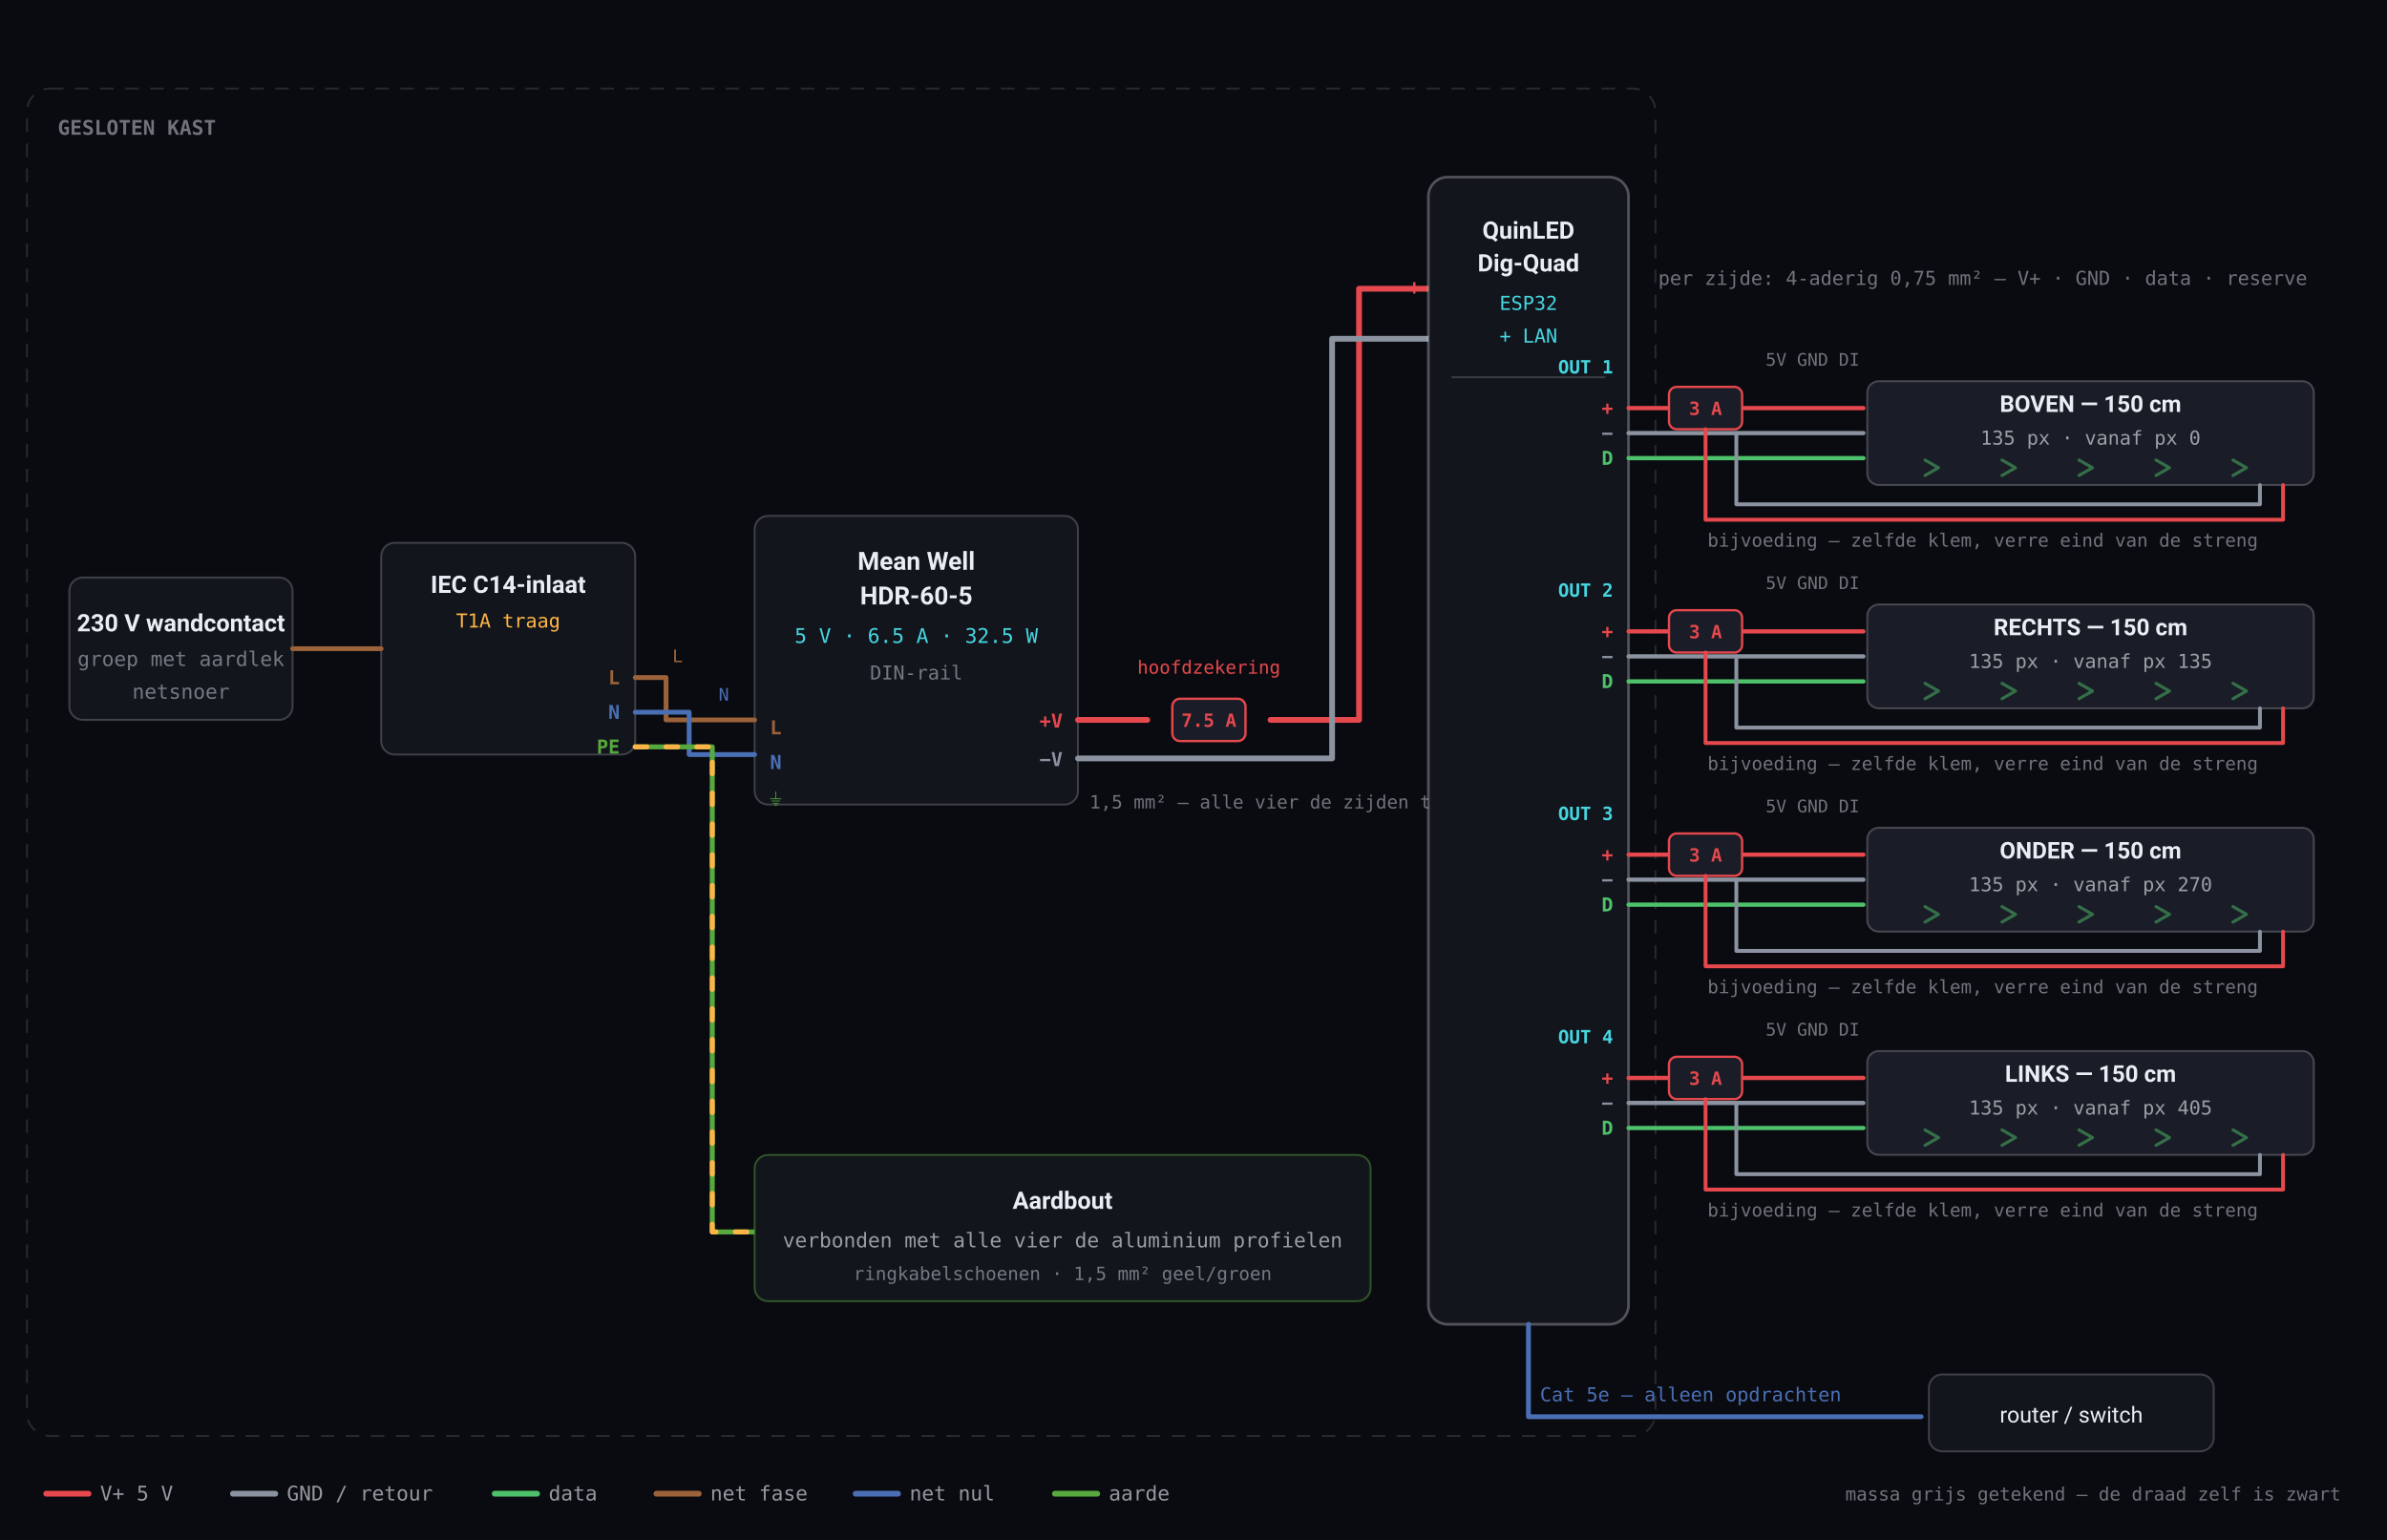
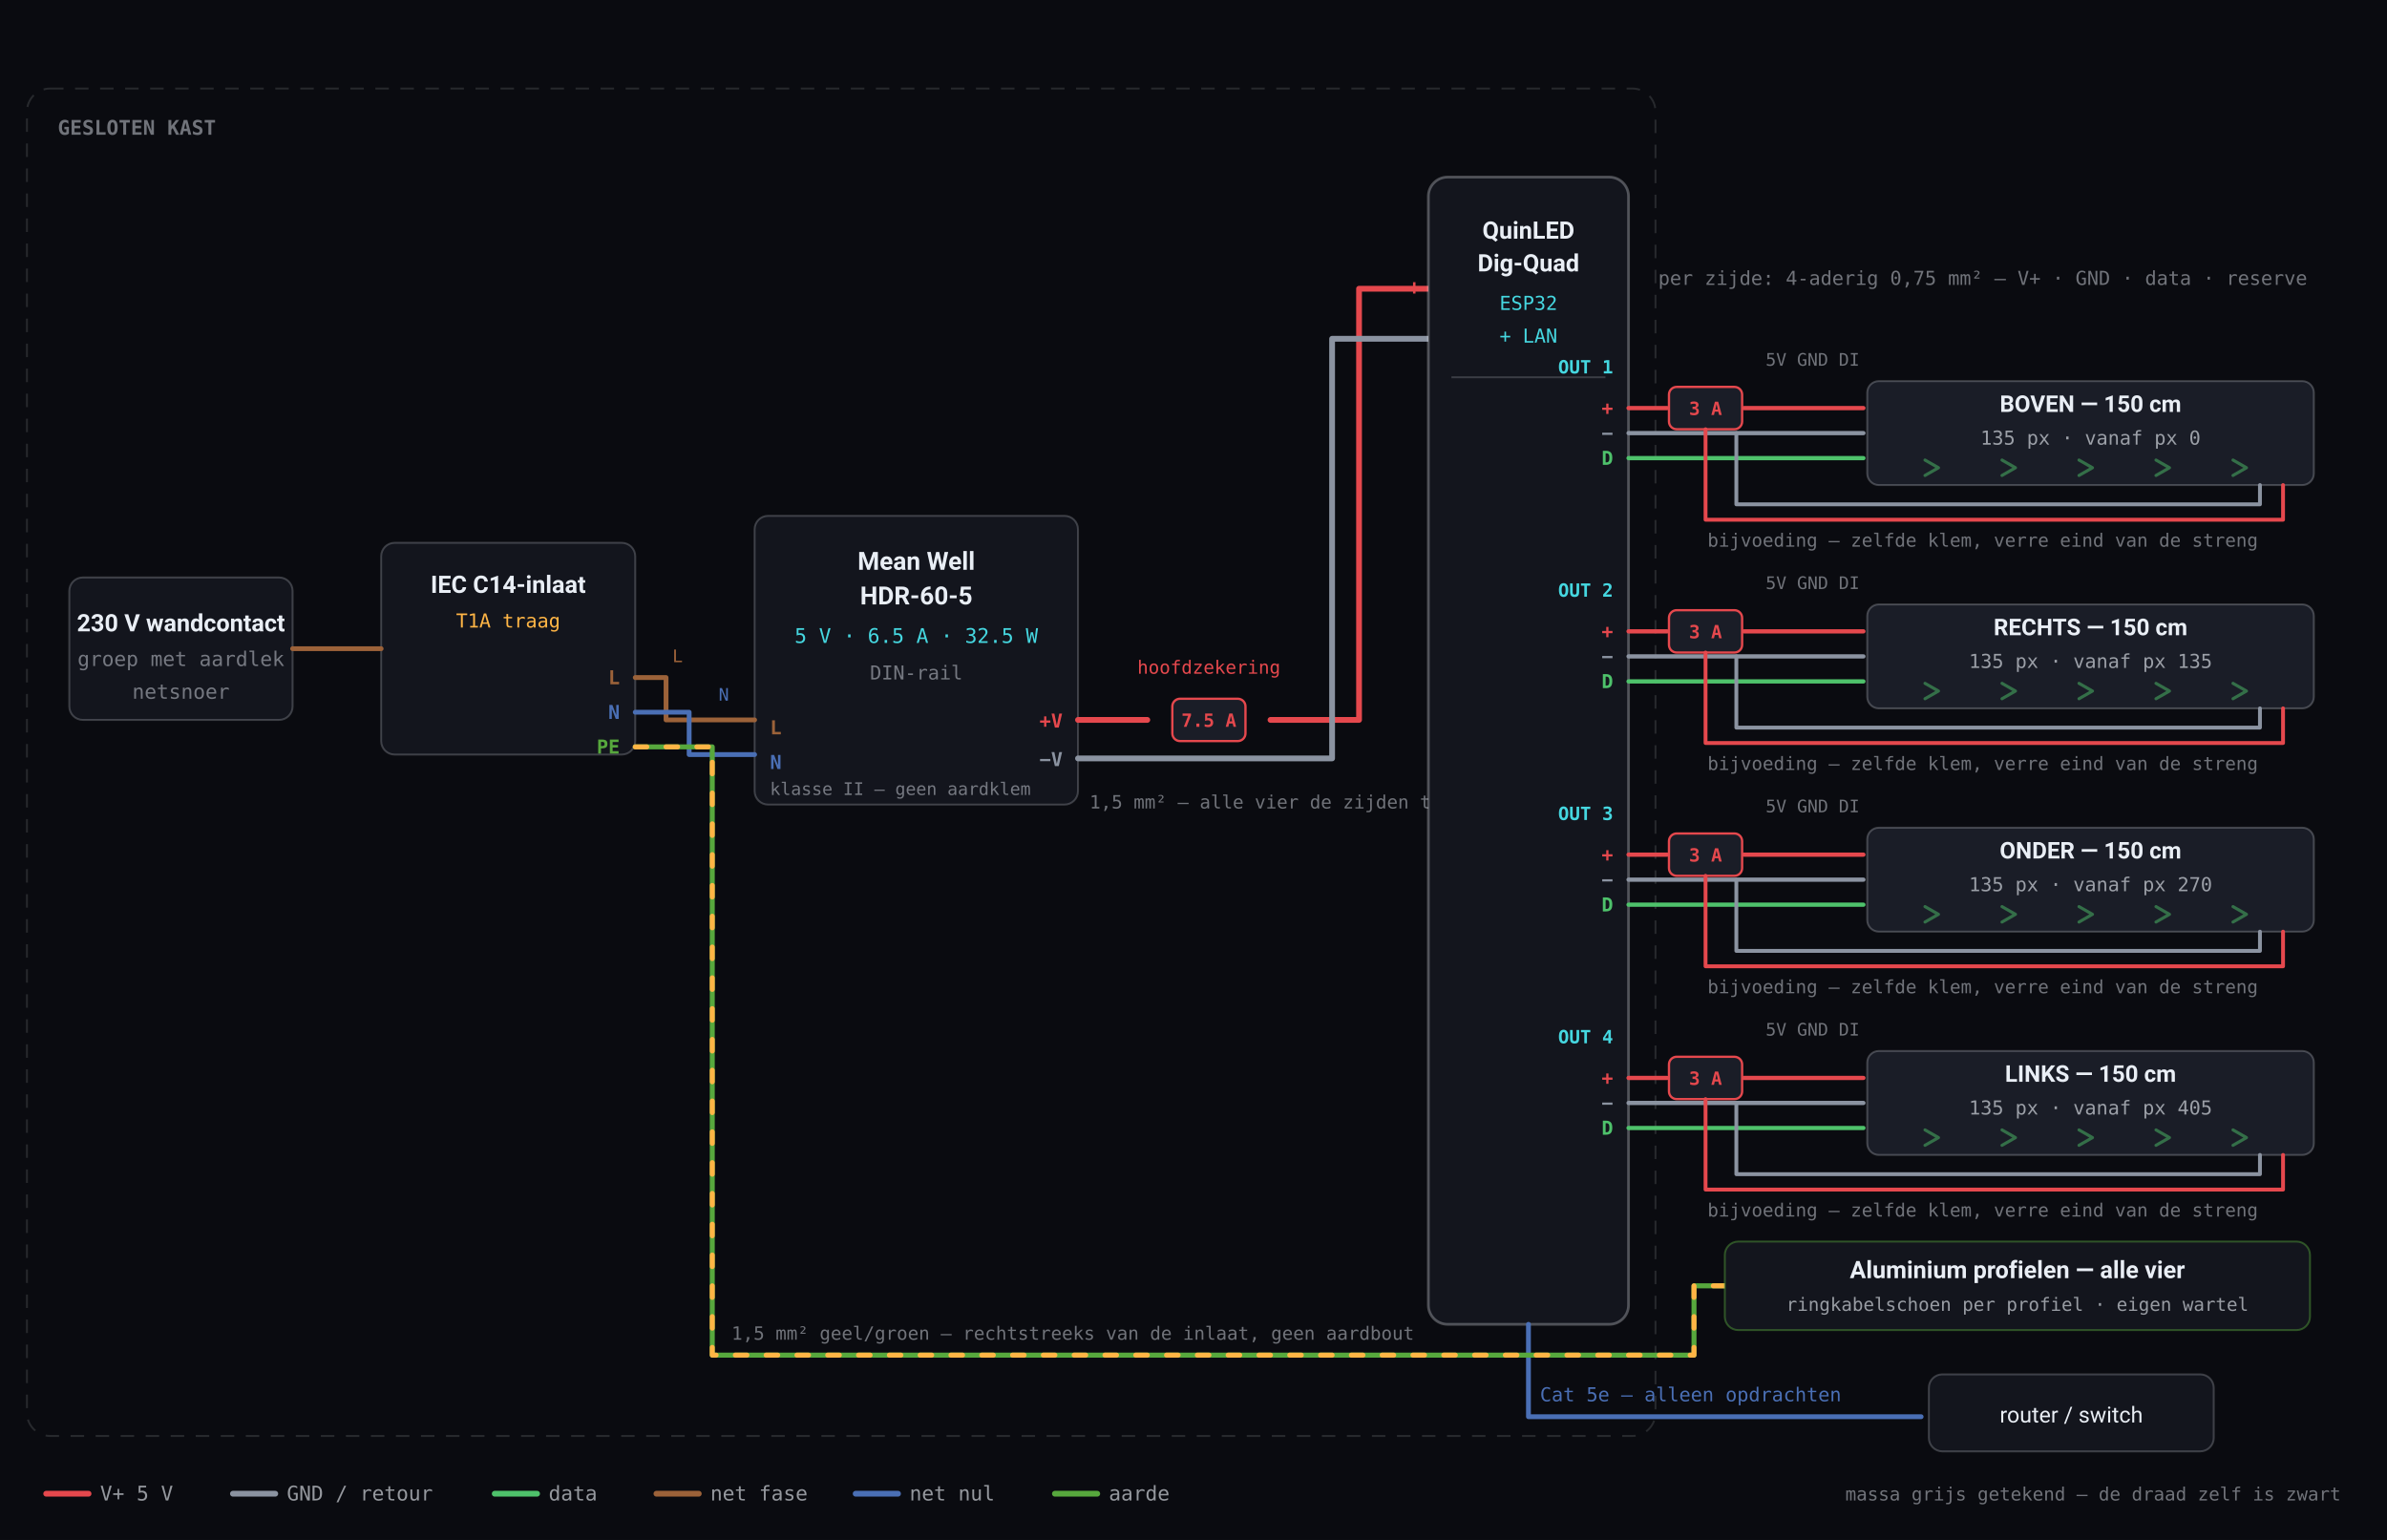
<svg xmlns="http://www.w3.org/2000/svg" aria-label="Complete Build A wiring: mains inlet, 5 volt supply, main fuse, Dig-Quad with four fused outputs, four LED runs with power injection, and the earth bond" height="800" style="color:#e9eef5;font-family:Roboto,Arial,sans-serif" viewbox="0 0 1240 800" width="1240">
  <rect fill="#0a0b10" height="800.0" width="1240.0" x="0.0" y="0.0" />
  <rect fill="#0a0b10" height="800" width="1240" x="0" y="0" />
  <rect fill="none" height="700" rx="12" stroke="rgba(233,238,245,.13)" stroke-dasharray="7 6" width="846" x="14" y="46" />
  <text fill="rgba(233,238,245,.46)" font-family="Roboto Mono, monospace" font-size="10.5" font-weight="600" text-anchor="start" x="30" y="70">GESLOTEN KAST</text>
  <rect fill="#13151d" height="74" rx="7" stroke="rgba(233,238,245,.22)" stroke-width="1" width="116" x="36" y="300" />
  <text fill="#e9eef5" font-family="Roboto, sans-serif" font-size="12.5" font-weight="700" text-anchor="middle" x="94" y="328">230 V wandcontact</text>
  <text fill="rgba(233,238,245,.46)" font-family="Roboto Mono, monospace" font-size="10.5" font-weight="400" text-anchor="middle" x="94" y="346">groep met aardlek</text>
  <text fill="rgba(233,238,245,.46)" font-family="Roboto Mono, monospace" font-size="10.5" font-weight="400" text-anchor="middle" x="94" y="363">netsnoer</text>
  <rect fill="#13151d" height="110" rx="7" stroke="rgba(233,238,245,.22)" stroke-width="1" width="132" x="198" y="282" />
  <text fill="#e9eef5" font-family="Roboto, sans-serif" font-size="12.5" font-weight="700" text-anchor="middle" x="264" y="308">IEC C14-inlaat</text>
  <text fill="#ffb545" font-family="Roboto Mono, monospace" font-size="10" font-weight="400" text-anchor="middle" x="264" y="326">T1A traag</text>
  <path d="M152 337 L198 337" fill="none" stroke="#9c6239" stroke-linecap="round" stroke-linejoin="round" stroke-width="2.5" />
  <text fill="#9c6239" font-family="Roboto Mono, monospace" font-size="10" font-weight="600" text-anchor="end" x="322" y="355.5">L</text>
  <text fill="#4a6fb5" font-family="Roboto Mono, monospace" font-size="10" font-weight="600" text-anchor="end" x="322" y="373.5">N</text>
  <text fill="#57a83d" font-family="Roboto Mono, monospace" font-size="10" font-weight="600" text-anchor="end" x="322" y="391.5">PE</text>
  <rect fill="#13151d" height="150" rx="7" stroke="rgba(233,238,245,.22)" stroke-width="1" width="168" x="392" y="268" />
  <text fill="#e9eef5" font-family="Roboto, sans-serif" font-size="13" font-weight="700" text-anchor="middle" x="476" y="296">Mean Well</text>
  <text fill="#e9eef5" font-family="Roboto, sans-serif" font-size="13" font-weight="700" text-anchor="middle" x="476" y="314">HDR-60-5</text>
  <text fill="#45d7e0" font-family="Roboto Mono, monospace" font-size="10.5" font-weight="400" text-anchor="middle" x="476" y="334">5 V · 6.5 A · 32.5 W</text>
  <text fill="rgba(233,238,245,.46)" font-family="Roboto Mono, monospace" font-size="10" font-weight="400" text-anchor="middle" x="476" y="353">DIN-rail</text>
  <text fill="#9c6239" font-family="Roboto Mono, monospace" font-size="10" font-weight="600" text-anchor="start" x="400" y="381.5">L</text>
  <text fill="#4a6fb5" font-family="Roboto Mono, monospace" font-size="10" font-weight="600" text-anchor="start" x="400" y="399.5">N</text>
-   <text fill="#57a83d" font-family="Roboto Mono, monospace" font-size="10" font-weight="600" text-anchor="start" x="400" y="417.5">⏚</text>
+   <text fill="rgba(233,238,245,.46)" font-family="Roboto Mono, monospace" font-size="9" font-weight="400" text-anchor="start" x="400" y="413">klasse II — geen aardklem</text>
  <text fill="#e5484d" font-family="Roboto Mono, monospace" font-size="10" font-weight="600" text-anchor="end" x="552" y="378">+V</text>
  <text fill="#8b93a1" font-family="Roboto Mono, monospace" font-size="10" font-weight="600" text-anchor="end" x="552" y="398">−V</text>
  <path d="M330 352 L346 352 L346 374 L392 374" fill="none" stroke="#9c6239" stroke-linecap="round" stroke-linejoin="round" stroke-width="2.5" />
  <path d="M330 370 L358 370 L358 392 L392 392" fill="none" stroke="#4a6fb5" stroke-linecap="round" stroke-linejoin="round" stroke-width="2.5" />
  <text fill="#9c6239" font-family="Roboto Mono, monospace" font-size="9" font-weight="400" text-anchor="middle" x="352" y="344">L</text>
  <text fill="#4a6fb5" font-family="Roboto Mono, monospace" font-size="9" font-weight="400" text-anchor="middle" x="376" y="364">N</text>
  <path d="M560 374 L596 374" fill="none" stroke="#e5484d" stroke-linecap="round" stroke-linejoin="round" stroke-width="3" />
  <rect fill="#1a1d27" height="22" rx="4" stroke="#e5484d" stroke-width="1.2" width="38" x="609" y="363" />
  <text fill="#e5484d" font-family="Roboto Mono, monospace" font-size="9.5" font-weight="600" text-anchor="middle" x="628" y="377.6">7.5 A</text>
  <path d="M660 374 L706 374 L706 150 L742 150" fill="none" stroke="#e5484d" stroke-linecap="round" stroke-linejoin="round" stroke-width="3" />
  <path d="M560 394 L692 394 L692 176 L742 176" fill="none" stroke="#8b93a1" stroke-linecap="round" stroke-linejoin="round" stroke-width="3" />
  <text fill="#e5484d" font-family="Roboto Mono, monospace" font-size="9.5" font-weight="400" text-anchor="middle" x="628" y="350">hoofdzekering</text>
  <text fill="rgba(233,238,245,.46)" font-family="Roboto Mono, monospace" font-size="9.5" font-weight="400" text-anchor="start" x="566" y="420">1,5 mm² — alle vier de zijden tegelijk</text>
  <rect fill="#13151d" height="596" rx="10" stroke="rgba(233,238,245,.3)" stroke-width="1.4" width="104" x="742" y="92" />
  <text fill="#e9eef5" font-family="Roboto, sans-serif" font-size="12.5" font-weight="700" text-anchor="middle" x="794" y="124">QuinLED</text>
  <text fill="#e9eef5" font-family="Roboto, sans-serif" font-size="12.5" font-weight="700" text-anchor="middle" x="794" y="141">Dig-Quad</text>
  <text fill="#45d7e0" font-family="Roboto Mono, monospace" font-size="10" font-weight="400" text-anchor="middle" x="794" y="161">ESP32</text>
  <text fill="#45d7e0" font-family="Roboto Mono, monospace" font-size="10" font-weight="400" text-anchor="middle" x="794" y="178">+ LAN</text>
  <line stroke="rgba(233,238,245,.18)" stroke-width="1" x1="754" x2="834" y1="196" y2="196" />
  <text fill="#e5484d" font-family="Roboto Mono, monospace" font-size="11" font-weight="600" text-anchor="end" x="738" y="153">+</text>
  <text fill="#8b93a1" font-family="Roboto Mono, monospace" font-size="11" font-weight="600" text-anchor="end" x="738" y="179">−</text>
  <path d="M794 688 L794 736 L998 736" fill="none" stroke="#4a6fb5" stroke-linecap="round" stroke-linejoin="round" stroke-width="2.5" />
  <text fill="#4a6fb5" font-family="Roboto Mono, monospace" font-size="10" font-weight="400" text-anchor="start" x="800" y="728">Cat 5e — alleen opdrachten</text>
  <rect fill="#13151d" height="40" rx="7" stroke="rgba(233,238,245,.22)" stroke-width="1" width="148" x="1002" y="714" />
  <text fill="#e9eef5" font-family="Roboto, sans-serif" font-size="11.5" font-weight="400" text-anchor="middle" x="1076" y="739">router / switch</text>
  <text fill="#45d7e0" font-family="Roboto Mono, monospace" font-size="9.5" font-weight="600" text-anchor="end" x="838" y="194">OUT 1</text>
  <text fill="#e5484d" font-family="Roboto Mono, monospace" font-size="10" font-weight="600" text-anchor="end" x="838" y="215.5">+</text>
  <text fill="#8b93a1" font-family="Roboto Mono, monospace" font-size="10" font-weight="600" text-anchor="end" x="838" y="228.5">−</text>
  <text fill="#4ec26b" font-family="Roboto Mono, monospace" font-size="10" font-weight="600" text-anchor="end" x="838" y="241.5">D</text>
  <rect fill="#1a1d27" height="22" rx="4" stroke="#e5484d" stroke-width="1.2" width="38" x="867" y="201" />
  <text fill="#e5484d" font-family="Roboto Mono, monospace" font-size="9.5" font-weight="600" text-anchor="middle" x="886" y="215.6">3 A</text>
  <path d="M846 212 L866 212" fill="none" stroke="#e5484d" stroke-linecap="round" stroke-linejoin="round" stroke-width="2.2" />
  <path d="M906 212 L968 212" fill="none" stroke="#e5484d" stroke-linecap="round" stroke-linejoin="round" stroke-width="2.2" />
  <path d="M846 225 L968 225" fill="none" stroke="#8b93a1" stroke-linecap="round" stroke-linejoin="round" stroke-width="2.2" />
  <path d="M846 238 L968 238" fill="none" stroke="#4ec26b" stroke-linecap="round" stroke-linejoin="round" stroke-width="2.2" />
  <rect fill="#1a1d27" height="54" rx="6" stroke="rgba(233,238,245,.24)" stroke-width="1" width="232" x="970" y="198" />
  <text fill="#e9eef5" font-family="Roboto, sans-serif" font-size="12" font-weight="700" text-anchor="middle" x="1086" y="214">BOVEN — 150 cm</text>
  <text fill="rgba(233,238,245,.62)" font-family="Roboto Mono, monospace" font-size="10" font-weight="400" text-anchor="middle" x="1086" y="231">135 px · vanaf px 0</text>
  <path d="M1000 239 l7 4 l-7 4" fill="none" stroke="rgba(78,194,107,.5)" stroke-linecap="round" stroke-linejoin="round" stroke-width="1.6" />
  <path d="M1040 239 l7 4 l-7 4" fill="none" stroke="rgba(78,194,107,.5)" stroke-linecap="round" stroke-linejoin="round" stroke-width="1.6" />
  <path d="M1080 239 l7 4 l-7 4" fill="none" stroke="rgba(78,194,107,.5)" stroke-linecap="round" stroke-linejoin="round" stroke-width="1.6" />
  <path d="M1120 239 l7 4 l-7 4" fill="none" stroke="rgba(78,194,107,.5)" stroke-linecap="round" stroke-linejoin="round" stroke-width="1.6" />
  <path d="M1160 239 l7 4 l-7 4" fill="none" stroke="rgba(78,194,107,.5)" stroke-linecap="round" stroke-linejoin="round" stroke-width="1.6" />
  <text fill="rgba(233,238,245,.46)" font-family="Roboto Mono, monospace" font-size="9" font-weight="400" text-anchor="end" x="966" y="190">5V GND DI</text>
  <path d="M886 223 L886 270 L1186 270 L1186 252" fill="none" stroke="#e5484d" stroke-linecap="round" stroke-linejoin="round" stroke-width="2" />
  <path d="M902 225 L902 262 L1174 262 L1174 252" fill="none" stroke="#8b93a1" stroke-linecap="round" stroke-linejoin="round" stroke-width="2" />
  <text fill="rgba(233,238,245,.46)" font-family="Roboto Mono, monospace" font-size="9.5" font-weight="400" text-anchor="middle" x="1030" y="284">bijvoeding — zelfde klem, verre eind van de streng</text>
  <text fill="#45d7e0" font-family="Roboto Mono, monospace" font-size="9.5" font-weight="600" text-anchor="end" x="838" y="310">OUT 2</text>
  <text fill="#e5484d" font-family="Roboto Mono, monospace" font-size="10" font-weight="600" text-anchor="end" x="838" y="331.5">+</text>
  <text fill="#8b93a1" font-family="Roboto Mono, monospace" font-size="10" font-weight="600" text-anchor="end" x="838" y="344.5">−</text>
  <text fill="#4ec26b" font-family="Roboto Mono, monospace" font-size="10" font-weight="600" text-anchor="end" x="838" y="357.5">D</text>
  <rect fill="#1a1d27" height="22" rx="4" stroke="#e5484d" stroke-width="1.2" width="38" x="867" y="317" />
  <text fill="#e5484d" font-family="Roboto Mono, monospace" font-size="9.5" font-weight="600" text-anchor="middle" x="886" y="331.6">3 A</text>
  <path d="M846 328 L866 328" fill="none" stroke="#e5484d" stroke-linecap="round" stroke-linejoin="round" stroke-width="2.2" />
  <path d="M906 328 L968 328" fill="none" stroke="#e5484d" stroke-linecap="round" stroke-linejoin="round" stroke-width="2.2" />
  <path d="M846 341 L968 341" fill="none" stroke="#8b93a1" stroke-linecap="round" stroke-linejoin="round" stroke-width="2.2" />
  <path d="M846 354 L968 354" fill="none" stroke="#4ec26b" stroke-linecap="round" stroke-linejoin="round" stroke-width="2.2" />
  <rect fill="#1a1d27" height="54" rx="6" stroke="rgba(233,238,245,.24)" stroke-width="1" width="232" x="970" y="314" />
  <text fill="#e9eef5" font-family="Roboto, sans-serif" font-size="12" font-weight="700" text-anchor="middle" x="1086" y="330">RECHTS — 150 cm</text>
  <text fill="rgba(233,238,245,.62)" font-family="Roboto Mono, monospace" font-size="10" font-weight="400" text-anchor="middle" x="1086" y="347">135 px · vanaf px 135</text>
  <path d="M1000 355 l7 4 l-7 4" fill="none" stroke="rgba(78,194,107,.5)" stroke-linecap="round" stroke-linejoin="round" stroke-width="1.6" />
  <path d="M1040 355 l7 4 l-7 4" fill="none" stroke="rgba(78,194,107,.5)" stroke-linecap="round" stroke-linejoin="round" stroke-width="1.6" />
  <path d="M1080 355 l7 4 l-7 4" fill="none" stroke="rgba(78,194,107,.5)" stroke-linecap="round" stroke-linejoin="round" stroke-width="1.6" />
  <path d="M1120 355 l7 4 l-7 4" fill="none" stroke="rgba(78,194,107,.5)" stroke-linecap="round" stroke-linejoin="round" stroke-width="1.6" />
  <path d="M1160 355 l7 4 l-7 4" fill="none" stroke="rgba(78,194,107,.5)" stroke-linecap="round" stroke-linejoin="round" stroke-width="1.6" />
  <text fill="rgba(233,238,245,.46)" font-family="Roboto Mono, monospace" font-size="9" font-weight="400" text-anchor="end" x="966" y="306">5V GND DI</text>
  <path d="M886 339 L886 386 L1186 386 L1186 368" fill="none" stroke="#e5484d" stroke-linecap="round" stroke-linejoin="round" stroke-width="2" />
  <path d="M902 341 L902 378 L1174 378 L1174 368" fill="none" stroke="#8b93a1" stroke-linecap="round" stroke-linejoin="round" stroke-width="2" />
  <text fill="rgba(233,238,245,.46)" font-family="Roboto Mono, monospace" font-size="9.5" font-weight="400" text-anchor="middle" x="1030" y="400">bijvoeding — zelfde klem, verre eind van de streng</text>
  <text fill="#45d7e0" font-family="Roboto Mono, monospace" font-size="9.5" font-weight="600" text-anchor="end" x="838" y="426">OUT 3</text>
  <text fill="#e5484d" font-family="Roboto Mono, monospace" font-size="10" font-weight="600" text-anchor="end" x="838" y="447.5">+</text>
  <text fill="#8b93a1" font-family="Roboto Mono, monospace" font-size="10" font-weight="600" text-anchor="end" x="838" y="460.5">−</text>
  <text fill="#4ec26b" font-family="Roboto Mono, monospace" font-size="10" font-weight="600" text-anchor="end" x="838" y="473.5">D</text>
  <rect fill="#1a1d27" height="22" rx="4" stroke="#e5484d" stroke-width="1.2" width="38" x="867" y="433" />
  <text fill="#e5484d" font-family="Roboto Mono, monospace" font-size="9.5" font-weight="600" text-anchor="middle" x="886" y="447.6">3 A</text>
  <path d="M846 444 L866 444" fill="none" stroke="#e5484d" stroke-linecap="round" stroke-linejoin="round" stroke-width="2.2" />
  <path d="M906 444 L968 444" fill="none" stroke="#e5484d" stroke-linecap="round" stroke-linejoin="round" stroke-width="2.2" />
  <path d="M846 457 L968 457" fill="none" stroke="#8b93a1" stroke-linecap="round" stroke-linejoin="round" stroke-width="2.2" />
  <path d="M846 470 L968 470" fill="none" stroke="#4ec26b" stroke-linecap="round" stroke-linejoin="round" stroke-width="2.2" />
  <rect fill="#1a1d27" height="54" rx="6" stroke="rgba(233,238,245,.24)" stroke-width="1" width="232" x="970" y="430" />
  <text fill="#e9eef5" font-family="Roboto, sans-serif" font-size="12" font-weight="700" text-anchor="middle" x="1086" y="446">ONDER — 150 cm</text>
  <text fill="rgba(233,238,245,.62)" font-family="Roboto Mono, monospace" font-size="10" font-weight="400" text-anchor="middle" x="1086" y="463">135 px · vanaf px 270</text>
  <path d="M1000 471 l7 4 l-7 4" fill="none" stroke="rgba(78,194,107,.5)" stroke-linecap="round" stroke-linejoin="round" stroke-width="1.6" />
  <path d="M1040 471 l7 4 l-7 4" fill="none" stroke="rgba(78,194,107,.5)" stroke-linecap="round" stroke-linejoin="round" stroke-width="1.6" />
  <path d="M1080 471 l7 4 l-7 4" fill="none" stroke="rgba(78,194,107,.5)" stroke-linecap="round" stroke-linejoin="round" stroke-width="1.6" />
  <path d="M1120 471 l7 4 l-7 4" fill="none" stroke="rgba(78,194,107,.5)" stroke-linecap="round" stroke-linejoin="round" stroke-width="1.6" />
  <path d="M1160 471 l7 4 l-7 4" fill="none" stroke="rgba(78,194,107,.5)" stroke-linecap="round" stroke-linejoin="round" stroke-width="1.6" />
  <text fill="rgba(233,238,245,.46)" font-family="Roboto Mono, monospace" font-size="9" font-weight="400" text-anchor="end" x="966" y="422">5V GND DI</text>
  <path d="M886 455 L886 502 L1186 502 L1186 484" fill="none" stroke="#e5484d" stroke-linecap="round" stroke-linejoin="round" stroke-width="2" />
  <path d="M902 457 L902 494 L1174 494 L1174 484" fill="none" stroke="#8b93a1" stroke-linecap="round" stroke-linejoin="round" stroke-width="2" />
  <text fill="rgba(233,238,245,.46)" font-family="Roboto Mono, monospace" font-size="9.5" font-weight="400" text-anchor="middle" x="1030" y="516">bijvoeding — zelfde klem, verre eind van de streng</text>
  <text fill="#45d7e0" font-family="Roboto Mono, monospace" font-size="9.5" font-weight="600" text-anchor="end" x="838" y="542">OUT 4</text>
  <text fill="#e5484d" font-family="Roboto Mono, monospace" font-size="10" font-weight="600" text-anchor="end" x="838" y="563.5">+</text>
  <text fill="#8b93a1" font-family="Roboto Mono, monospace" font-size="10" font-weight="600" text-anchor="end" x="838" y="576.5">−</text>
  <text fill="#4ec26b" font-family="Roboto Mono, monospace" font-size="10" font-weight="600" text-anchor="end" x="838" y="589.5">D</text>
  <rect fill="#1a1d27" height="22" rx="4" stroke="#e5484d" stroke-width="1.2" width="38" x="867" y="549" />
  <text fill="#e5484d" font-family="Roboto Mono, monospace" font-size="9.5" font-weight="600" text-anchor="middle" x="886" y="563.6">3 A</text>
  <path d="M846 560 L866 560" fill="none" stroke="#e5484d" stroke-linecap="round" stroke-linejoin="round" stroke-width="2.2" />
  <path d="M906 560 L968 560" fill="none" stroke="#e5484d" stroke-linecap="round" stroke-linejoin="round" stroke-width="2.2" />
  <path d="M846 573 L968 573" fill="none" stroke="#8b93a1" stroke-linecap="round" stroke-linejoin="round" stroke-width="2.2" />
  <path d="M846 586 L968 586" fill="none" stroke="#4ec26b" stroke-linecap="round" stroke-linejoin="round" stroke-width="2.2" />
  <rect fill="#1a1d27" height="54" rx="6" stroke="rgba(233,238,245,.24)" stroke-width="1" width="232" x="970" y="546" />
  <text fill="#e9eef5" font-family="Roboto, sans-serif" font-size="12" font-weight="700" text-anchor="middle" x="1086" y="562">LINKS — 150 cm</text>
  <text fill="rgba(233,238,245,.62)" font-family="Roboto Mono, monospace" font-size="10" font-weight="400" text-anchor="middle" x="1086" y="579">135 px · vanaf px 405</text>
  <path d="M1000 587 l7 4 l-7 4" fill="none" stroke="rgba(78,194,107,.5)" stroke-linecap="round" stroke-linejoin="round" stroke-width="1.6" />
  <path d="M1040 587 l7 4 l-7 4" fill="none" stroke="rgba(78,194,107,.5)" stroke-linecap="round" stroke-linejoin="round" stroke-width="1.6" />
  <path d="M1080 587 l7 4 l-7 4" fill="none" stroke="rgba(78,194,107,.5)" stroke-linecap="round" stroke-linejoin="round" stroke-width="1.6" />
  <path d="M1120 587 l7 4 l-7 4" fill="none" stroke="rgba(78,194,107,.5)" stroke-linecap="round" stroke-linejoin="round" stroke-width="1.6" />
  <path d="M1160 587 l7 4 l-7 4" fill="none" stroke="rgba(78,194,107,.5)" stroke-linecap="round" stroke-linejoin="round" stroke-width="1.6" />
  <text fill="rgba(233,238,245,.46)" font-family="Roboto Mono, monospace" font-size="9" font-weight="400" text-anchor="end" x="966" y="538">5V GND DI</text>
  <path d="M886 571 L886 618 L1186 618 L1186 600" fill="none" stroke="#e5484d" stroke-linecap="round" stroke-linejoin="round" stroke-width="2" />
  <path d="M902 573 L902 610 L1174 610 L1174 600" fill="none" stroke="#8b93a1" stroke-linecap="round" stroke-linejoin="round" stroke-width="2" />
  <text fill="rgba(233,238,245,.46)" font-family="Roboto Mono, monospace" font-size="9.5" font-weight="400" text-anchor="middle" x="1030" y="632">bijvoeding — zelfde klem, verre eind van de streng</text>
  <text fill="rgba(233,238,245,.46)" font-family="Roboto Mono, monospace" font-size="10" font-weight="400" text-anchor="middle" x="1030" y="148">per zijde: 4-aderig 0,75 mm² — V+ · GND · data · reserve</text>
-   <path d="M330 388 L370 388 L370 640 L392 640" fill="none" stroke="#57a83d" stroke-linecap="round" stroke-linejoin="round" stroke-width="2.6" />
-   <path d="M330 388 L370 388 L370 640 L392 640" fill="none" stroke="#ffb545" stroke-dasharray="6 10" stroke-linecap="round" stroke-linejoin="round" stroke-width="2.6" />
-   <rect fill="#13151d" height="76" rx="7" stroke="rgba(87,168,61,.45)" stroke-width="1" width="320" x="392" y="600" />
-   <text fill="#e9eef5" font-family="Roboto, sans-serif" font-size="12.5" font-weight="700" text-anchor="middle" x="552" y="628">Aardbout</text>
-   <text fill="rgba(233,238,245,.62)" font-family="Roboto Mono, monospace" font-size="10.5" font-weight="400" text-anchor="middle" x="552" y="648">verbonden met alle vier de aluminium profielen</text>
-   <text fill="rgba(233,238,245,.46)" font-family="Roboto Mono, monospace" font-size="9.5" font-weight="400" text-anchor="middle" x="552" y="665">ringkabelschoenen · 1,5 mm² geel/groen</text>
+   <path d="M330 388 L370 388 L370 704 L880 704 L880 668 L896 668" fill="none" stroke="#57a83d" stroke-linecap="round" stroke-linejoin="round" stroke-width="2.6" />
+   <path d="M330 388 L370 388 L370 704 L880 704 L880 668 L896 668" fill="none" stroke="#ffb545" stroke-dasharray="6 10" stroke-linecap="round" stroke-linejoin="round" stroke-width="2.6" />
+   <rect fill="#13151d" height="46" rx="7" stroke="rgba(87,168,61,.45)" stroke-width="1" width="304" x="896" y="645" />
+   <text fill="#e9eef5" font-family="Roboto, sans-serif" font-size="12.5" font-weight="700" text-anchor="middle" x="1048" y="664">Aluminium profielen — alle vier</text>
+   <text fill="rgba(233,238,245,.62)" font-family="Roboto Mono, monospace" font-size="9.5" font-weight="400" text-anchor="middle" x="1048" y="681">ringkabelschoen per profiel · eigen wartel</text>
+   <text fill="rgba(233,238,245,.46)" font-family="Roboto Mono, monospace" font-size="9.5" font-weight="400" text-anchor="start" x="380" y="696">1,5 mm² geel/groen — rechtstreeks van de inlaat, geen aardbout</text>
  <path d="M24 776 L46 776" fill="none" stroke="#e5484d" stroke-linecap="round" stroke-linejoin="round" stroke-width="3" />
  <text fill="rgba(233,238,245,.62)" font-family="Roboto Mono, monospace" font-size="10.5" font-weight="400" text-anchor="start" x="52" y="779.5">V+ 5 V</text>
  <path d="M121 776 L143 776" fill="none" stroke="#8b93a1" stroke-linecap="round" stroke-linejoin="round" stroke-width="3" />
  <text fill="rgba(233,238,245,.62)" font-family="Roboto Mono, monospace" font-size="10.5" font-weight="400" text-anchor="start" x="149" y="779.5">GND / retour</text>
  <path d="M257 776 L279 776" fill="none" stroke="#4ec26b" stroke-linecap="round" stroke-linejoin="round" stroke-width="3" />
  <text fill="rgba(233,238,245,.62)" font-family="Roboto Mono, monospace" font-size="10.5" font-weight="400" text-anchor="start" x="285" y="779.5">data</text>
  <path d="M341 776 L363 776" fill="none" stroke="#9c6239" stroke-linecap="round" stroke-linejoin="round" stroke-width="3" />
  <text fill="rgba(233,238,245,.62)" font-family="Roboto Mono, monospace" font-size="10.5" font-weight="400" text-anchor="start" x="369" y="779.5">net fase</text>
  <path d="M444.5 776 L466.5 776" fill="none" stroke="#4a6fb5" stroke-linecap="round" stroke-linejoin="round" stroke-width="3" />
  <text fill="rgba(233,238,245,.62)" font-family="Roboto Mono, monospace" font-size="10.5" font-weight="400" text-anchor="start" x="472.5" y="779.5">net nul</text>
  <path d="M548 776 L570 776" fill="none" stroke="#57a83d" stroke-linecap="round" stroke-linejoin="round" stroke-width="3" />
  <text fill="rgba(233,238,245,.62)" font-family="Roboto Mono, monospace" font-size="10.5" font-weight="400" text-anchor="start" x="576" y="779.5">aarde</text>
  <text fill="rgba(233,238,245,.46)" font-family="Roboto Mono, monospace" font-size="9.5" font-weight="400" text-anchor="end" x="1216" y="779.5">massa grijs getekend — de draad zelf is zwart</text>
</svg>
